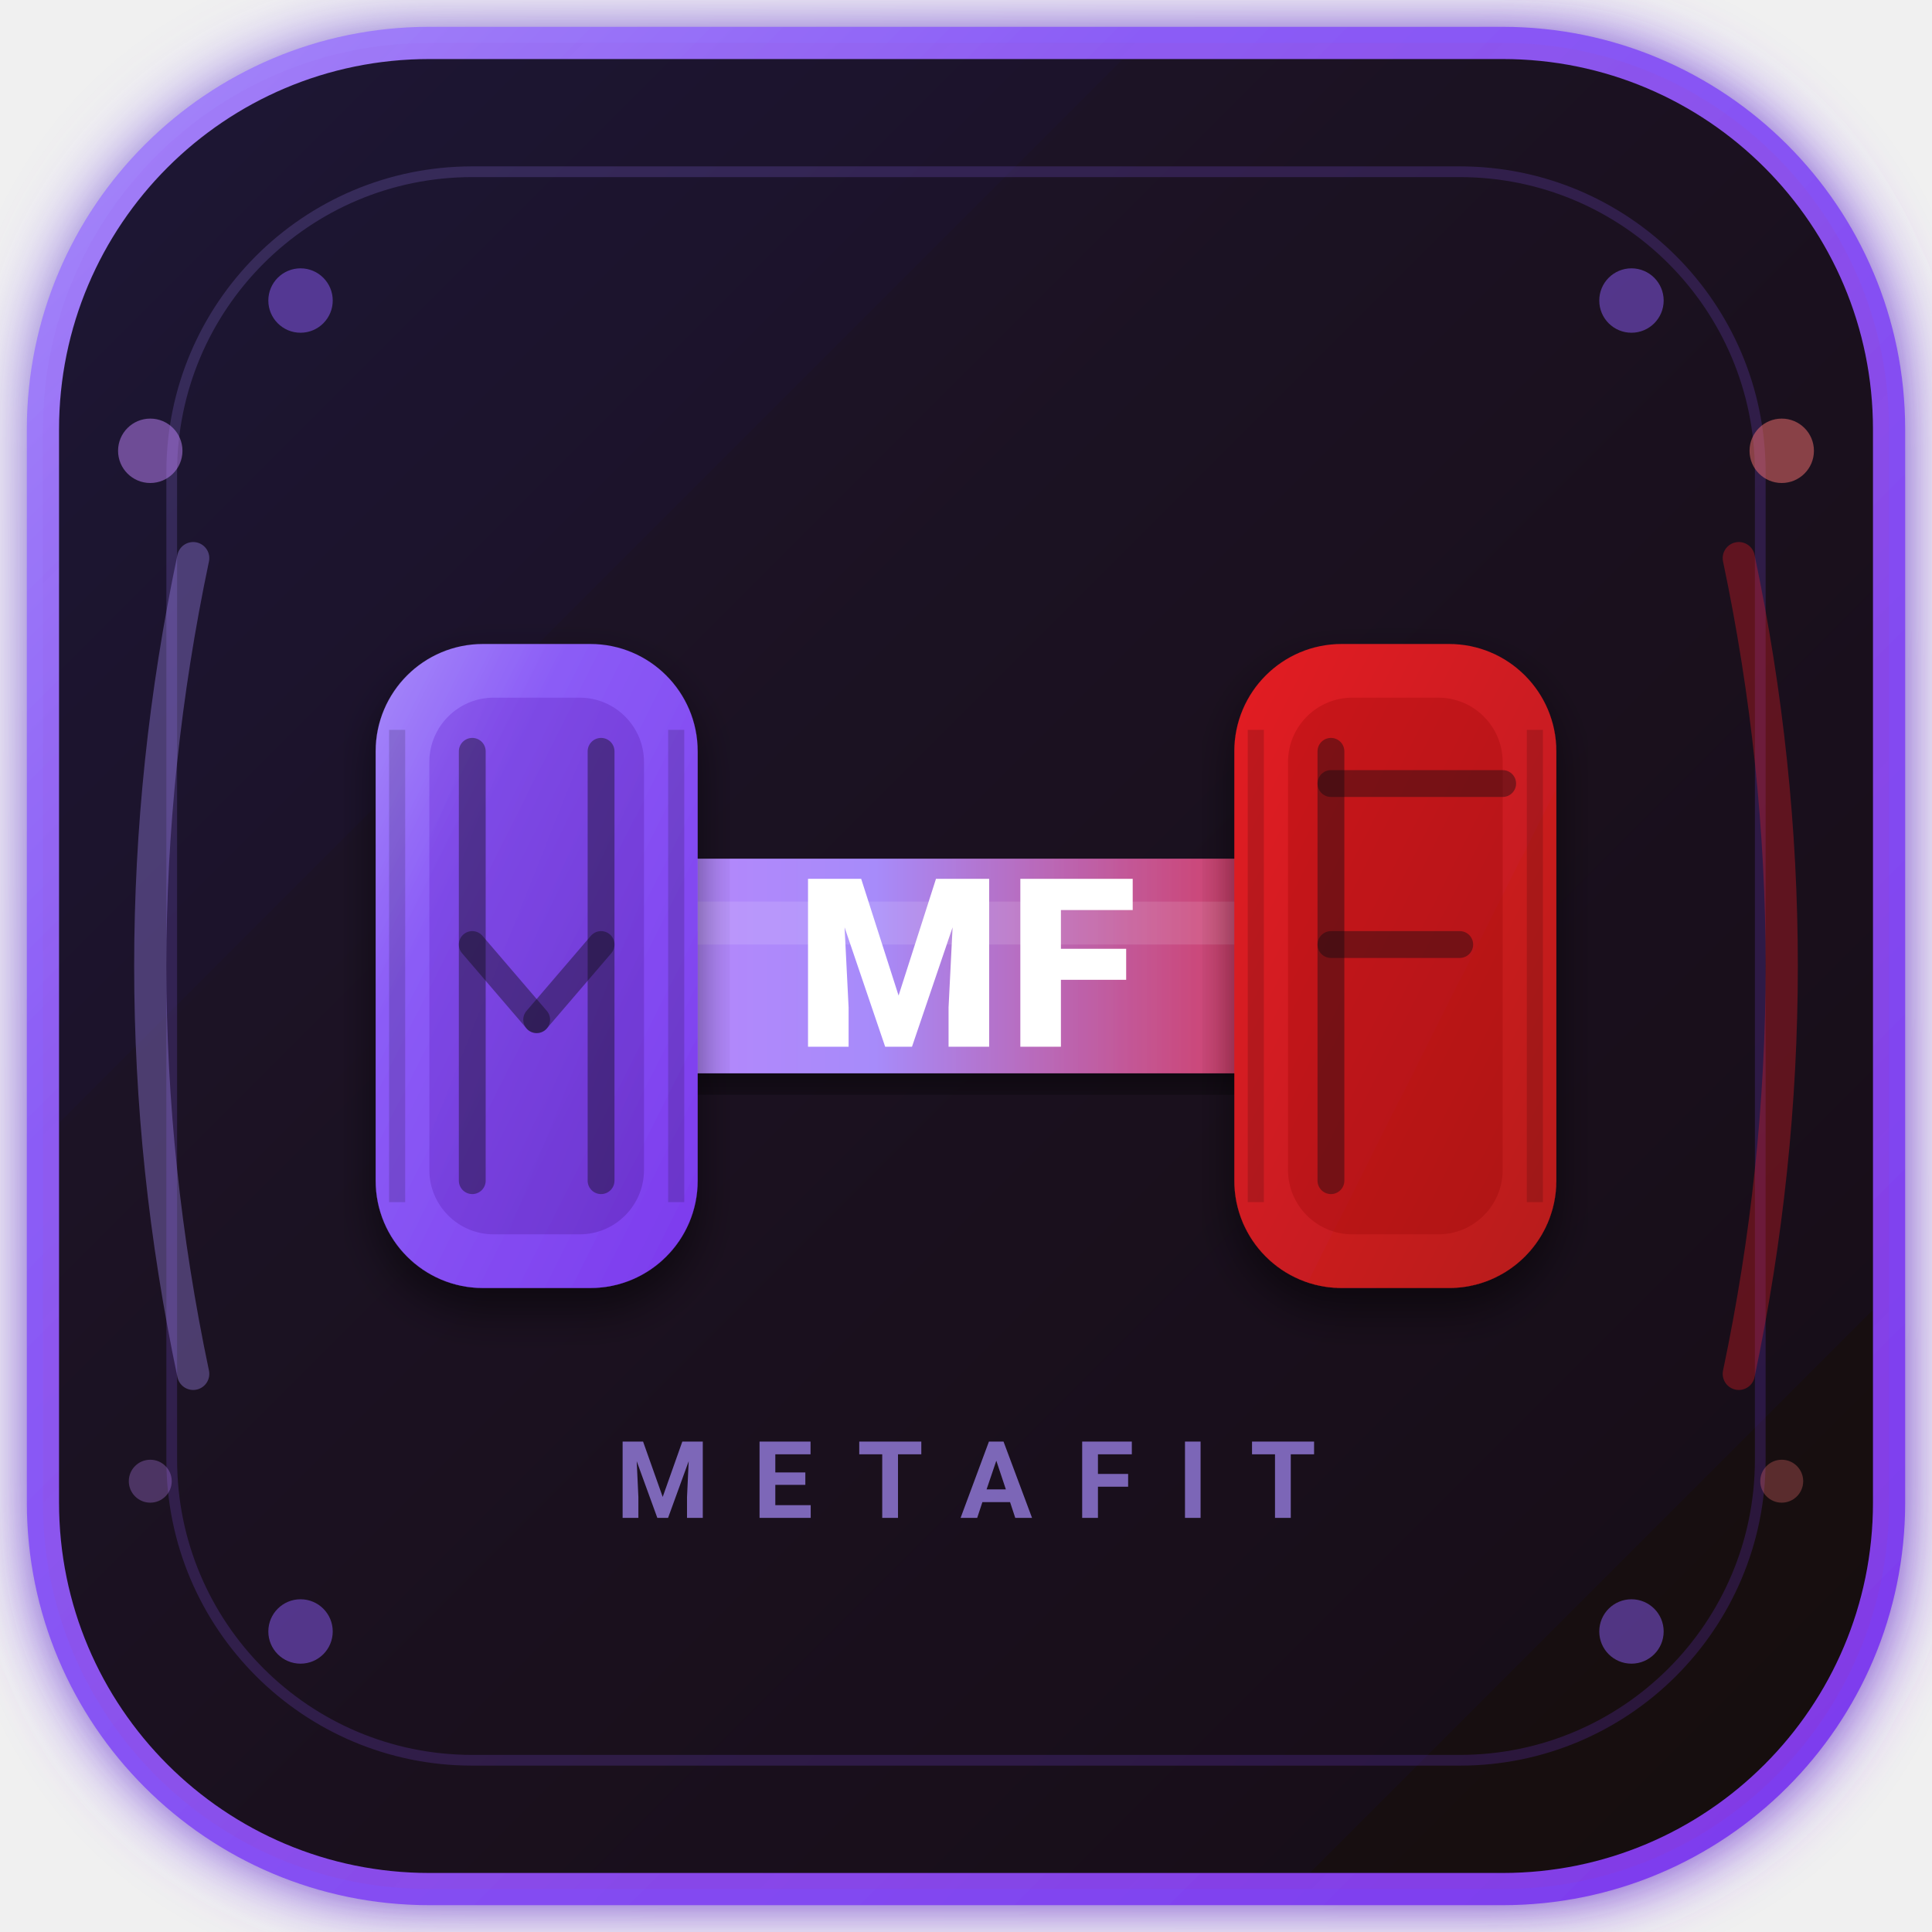
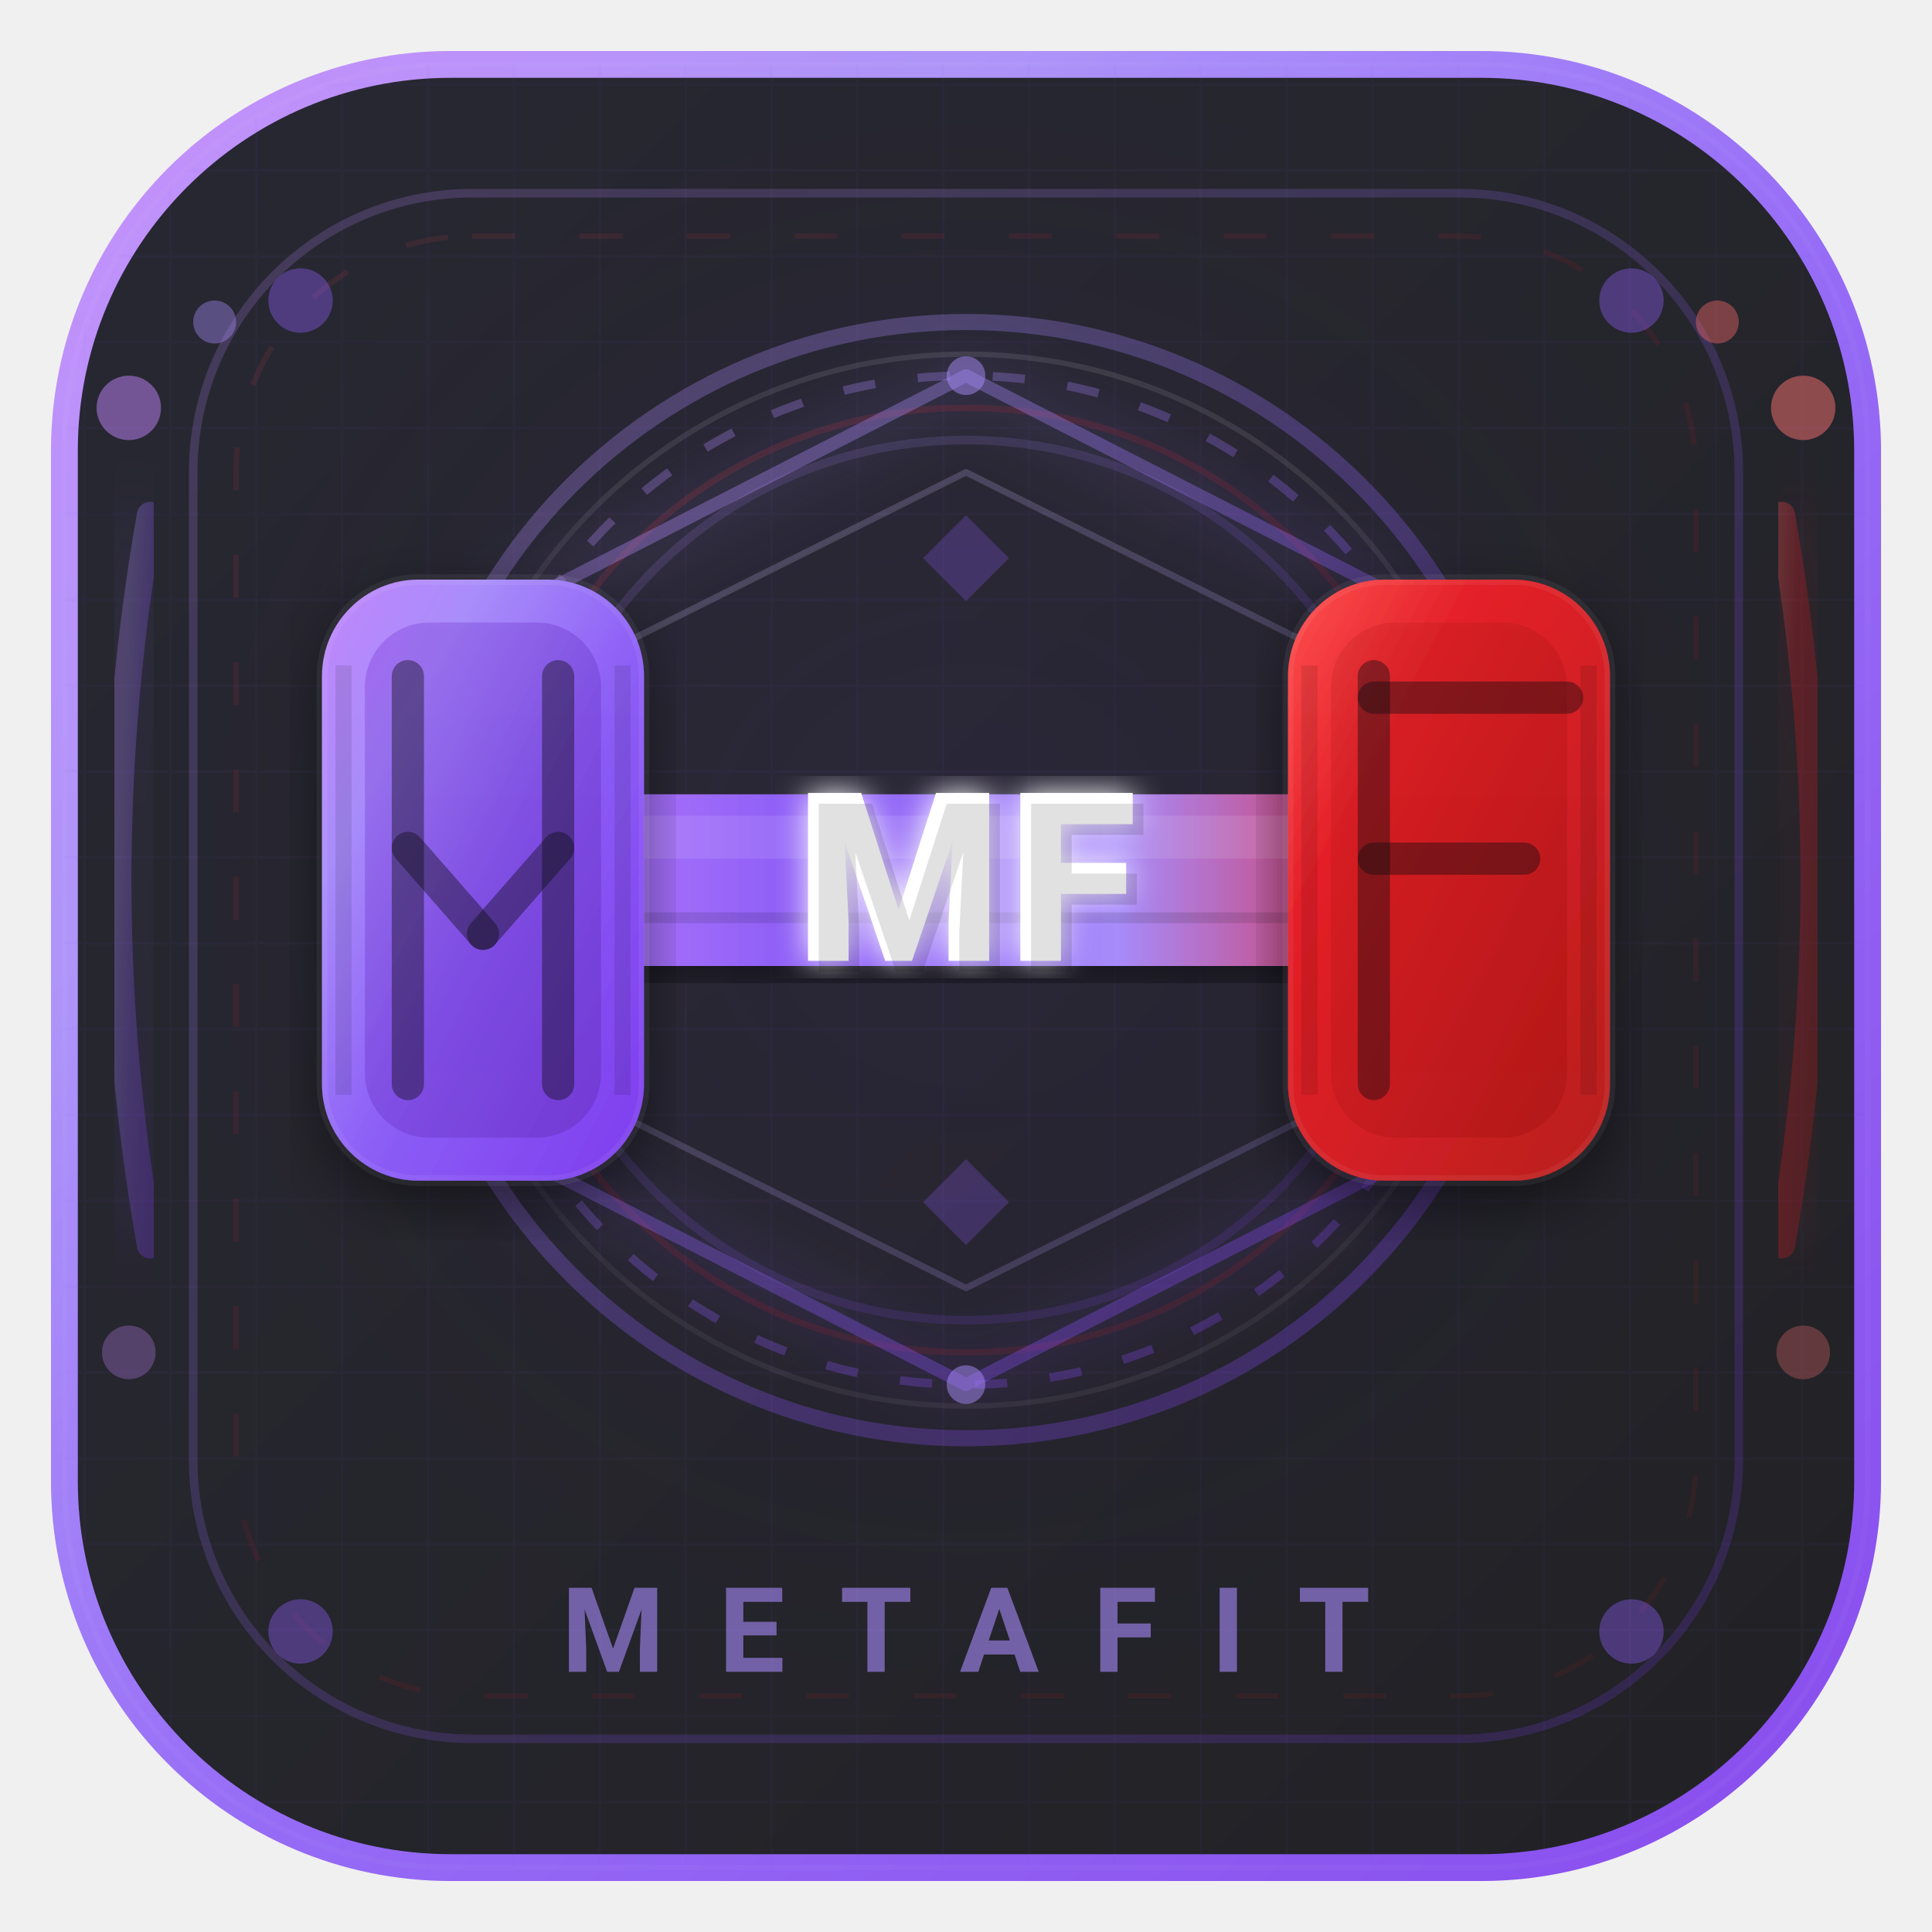
<svg xmlns="http://www.w3.org/2000/svg" width="180" height="180" viewBox="0 0 180 180">
  <defs>
-     <linearGradient id="bgGrad" x1="0" y1="0" x2="1" y2="1">
+     <linearGradient id="gBg" x1="0" y1="0" x2="1" y2="1">
      <stop offset="0%" stop-color="#12121e" />
+       <stop offset="50%" stop-color="#0e0e16" />
      <stop offset="100%" stop-color="#0a0a0f" />
    </linearGradient>
-     <linearGradient id="purpleGrad" x1="0" y1="0" x2="1" y2="1">
-       <stop offset="0%" stop-color="#a78bfa" />
-       <stop offset="30%" stop-color="#8b5cf6" />
+     <linearGradient id="gPurple" x1="0" y1="0" x2="1" y2="1">
+       <stop offset="0%" stop-color="#c084fc" />
+       <stop offset="25%" stop-color="#a78bfa" />
+       <stop offset="55%" stop-color="#8b5cf6" />
      <stop offset="100%" stop-color="#7c3aed" />
    </linearGradient>
-     <linearGradient id="purpleDark" x1="0" y1="0" x2="1" y2="1">
+     <linearGradient id="gPurpleDark" x1="0" y1="0" x2="1" y2="1">
      <stop offset="0%" stop-color="#6d28d9" />
      <stop offset="100%" stop-color="#4c1d95" />
    </linearGradient>
-     <linearGradient id="redGrad" x1="0" y1="0" x2="1" y2="1">
-       <stop offset="0%" stop-color="#e31c25" />
+     <linearGradient id="gPurpleLight" x1="0" y1="0" x2="1" y2="1">
+       <stop offset="0%" stop-color="#ddd6fe" />
+       <stop offset="100%" stop-color="#a78bfa" />
+     </linearGradient>
+     <linearGradient id="gRed" x1="0" y1="0" x2="1" y2="1">
+       <stop offset="0%" stop-color="#ff4d4d" />
+       <stop offset="30%" stop-color="#e31c25" />
      <stop offset="100%" stop-color="#b71c1c" />
    </linearGradient>
-     <linearGradient id="barGrad" x1="0" y1="0" x2="1" y2="0">
+     <linearGradient id="gRedDark" x1="0" y1="0" x2="1" y2="1">
+       <stop offset="0%" stop-color="#b71c1c" />
+       <stop offset="100%" stop-color="#8b0000" />
+     </linearGradient>
+     <linearGradient id="gBar" x1="0" y1="0" x2="1" y2="0">
      <stop offset="0%" stop-color="#c084fc" />
-       <stop offset="40%" stop-color="#a78bfa" />
+       <stop offset="35%" stop-color="#8b5cf6" />
+       <stop offset="65%" stop-color="#a78bfa" />
      <stop offset="100%" stop-color="#e31c25" />
    </linearGradient>
-     <linearGradient id="glowGrad" x1="0" y1="0" x2="1" y2="1">
-       <stop offset="0%" stop-color="#8b5cf6" stop-opacity="0.12" />
-       <stop offset="100%" stop-color="#e31c25" stop-opacity="0.04" />
+     <linearGradient id="gMetal" x1="0" y1="0" x2="0" y2="1">
+       <stop offset="0%" stop-color="rgba(255,255,255,0.1)" />
+       <stop offset="50%" stop-color="rgba(255,255,255,0.03)" />
+       <stop offset="100%" stop-color="rgba(255,255,255,0.06)" />
    </linearGradient>
-     <filter id="outerGlow">
+     <linearGradient id="gAccent" x1="0" y1="0" x2="0" y2="1">
+       <stop offset="0%" stop-color="#a78bfa" stop-opacity="0.25" />
+       <stop offset="100%" stop-color="#e31c25" stop-opacity="0.08" />
+     </linearGradient>
+     <radialGradient id="gGlow" cx="50%" cy="45%" r="50%">
+       <stop offset="0%" stop-color="#7c3aed" stop-opacity="0.06" />
+       <stop offset="60%" stop-color="#7c3aed" stop-opacity="0.02" />
+       <stop offset="100%" stop-color="#0a0a0f" stop-opacity="0" />
+     </radialGradient>
+     <filter id="fGlow">
      <feGaussianBlur stdDeviation="3" result="blur" />
      <feMerge>
        <feMergeNode in="blur" />
        <feMergeNode in="SourceGraphic" />
      </feMerge>
    </filter>
-     <filter id="innerShadow">
-       <feDropShadow dx="0" dy="2" stdDeviation="2" flood-color="#000" flood-opacity="0.5" />
+     <filter id="fShadow">
+       <feDropShadow dx="0" dy="2" stdDeviation="3" flood-color="#000" flood-opacity="0.5" />
    </filter>
+     <filter id="fInnerGlow">
+       <feGaussianBlur stdDeviation="1.5" result="blur" />
+       <feComposite in="blur" in2="SourceAlpha" operator="in" />
+       <feMerge>
+         <feMergeNode in="SourceGraphic" />
+         <feMergeNode in="blur" />
+       </feMerge>
+     </filter>
+     <pattern id="pGrid" width="8" height="8" patternUnits="userSpaceOnUse">
+       <path d="M8 0L8 8M0 8L8 8" stroke="rgba(139,92,246,0.04)" stroke-width="0.5" />
+     </pattern>
  </defs>
-   <rect x="4" y="4" width="172" height="172" rx="36" fill="url(#bgGrad)" stroke="url(#purpleGrad)" stroke-width="3" filter="url(#outerGlow)" />
-   <rect x="4" y="4" width="172" height="172" rx="36" fill="url(#glowGrad)" stroke="none" />
-   <rect x="16" y="16" width="148" height="148" rx="28" fill="none" stroke="url(#purpleGrad)" stroke-width="1" opacity="0.2" />
-   <circle cx="28" cy="28" r="3" fill="#8b5cf6" opacity="0.5" />
-   <circle cx="152" cy="28" r="3" fill="#8b5cf6" opacity="0.5" />
-   <circle cx="28" cy="152" r="3" fill="#8b5cf6" opacity="0.5" />
-   <circle cx="152" cy="152" r="3" fill="#8b5cf6" opacity="0.5" />
-   <rect x="48" y="80" width="84" height="20" rx="8" fill="url(#barGrad)" filter="url(#innerShadow)" />
-   <rect x="54" y="84" width="72" height="4" rx="2" fill="#ffffff" opacity="0.12" />
-   <rect x="35" y="60" width="30" height="60" rx="10" fill="url(#purpleGrad)" filter="url(#innerShadow)" />
-   <rect x="40" y="65" width="20" height="50" rx="6" fill="url(#purpleDark)" opacity="0.35" />
-   <line x1="44" y1="70" x2="44" y2="110" stroke="#0a0a0f" stroke-width="2.5" stroke-linecap="round" opacity="0.4" />
-   <line x1="44" y1="88" x2="50" y2="95" stroke="#0a0a0f" stroke-width="2.5" stroke-linecap="round" opacity="0.4" />
-   <line x1="50" y1="95" x2="56" y2="88" stroke="#0a0a0f" stroke-width="2.5" stroke-linecap="round" opacity="0.4" />
-   <line x1="56" y1="70" x2="56" y2="110" stroke="#0a0a0f" stroke-width="2.5" stroke-linecap="round" opacity="0.4" />
-   <rect x="115" y="60" width="30" height="60" rx="10" fill="url(#redGrad)" filter="url(#innerShadow)" />
-   <rect x="120" y="65" width="20" height="50" rx="6" fill="#8b0000" opacity="0.25" />
-   <line x1="124" y1="70" x2="124" y2="110" stroke="#0a0a0f" stroke-width="2.5" stroke-linecap="round" opacity="0.4" />
-   <line x1="124" y1="73" x2="140" y2="73" stroke="#0a0a0f" stroke-width="2.5" stroke-linecap="round" opacity="0.4" />
-   <line x1="124" y1="88" x2="136" y2="88" stroke="#0a0a0f" stroke-width="2.5" stroke-linecap="round" opacity="0.4" />
-   <line x1="37" y1="68" x2="37" y2="112" stroke="#000" stroke-width="1.5" opacity="0.15" />
-   <line x1="63" y1="68" x2="63" y2="112" stroke="#000" stroke-width="1.5" opacity="0.15" />
-   <line x1="117" y1="68" x2="117" y2="112" stroke="#000" stroke-width="1.5" opacity="0.15" />
-   <line x1="143" y1="68" x2="143" y2="112" stroke="#000" stroke-width="1.5" opacity="0.15" />
-   <text x="90" y="90" text-anchor="middle" dominant-baseline="central" font-family="system-ui, -apple-system, 'Segoe UI', Roboto, sans-serif" font-weight="900" font-size="22" fill="#ffffff" letter-spacing="0.5">MF</text>
-   <path d="M18 52 Q10 90 18 128" fill="none" stroke="#a78bfa" stroke-width="3" opacity="0.35" stroke-linecap="round" />
-   <path d="M162 52 Q170 90 162 128" fill="none" stroke="#e31c25" stroke-width="3" opacity="0.35" stroke-linecap="round" />
-   <circle cx="14" cy="42" r="3" fill="#c084fc" opacity="0.5" />
-   <circle cx="166" cy="42" r="3" fill="#f87171" opacity="0.5" />
-   <circle cx="14" cy="138" r="2" fill="#c084fc" opacity="0.3" />
-   <circle cx="166" cy="138" r="2" fill="#f87171" opacity="0.3" />
-   <text x="90" y="138" text-anchor="middle" dominant-baseline="central" font-family="system-ui, -apple-system, 'Segoe UI', Roboto, sans-serif" font-weight="700" font-size="10" fill="#a78bfa" opacity="0.7" letter-spacing="4">METAFIT</text>
+   <rect x="6" y="6" width="168" height="168" rx="36" fill="url(#gBg)" stroke="url(#gPurple)" stroke-width="2.5" opacity="0.9" />
+   <rect x="6" y="6" width="168" height="168" rx="36" fill="url(#pGrid)" />
+   <rect x="6" y="6" width="168" height="168" rx="36" fill="url(#gGlow)" />
+   <rect x="6" y="6" width="168" height="168" rx="36" fill="none" stroke="rgba(255,255,255,0.03)" stroke-width="0.5" />
+   <rect x="18" y="18" width="144" height="144" rx="26" fill="none" stroke="url(#gPurple)" stroke-width="0.8" opacity="0.2" />
+   <rect x="22" y="22" width="136" height="136" rx="22" fill="none" stroke="url(#gRed)" stroke-width="0.5" opacity="0.1" stroke-dasharray="4 6" />
+   <circle cx="28" cy="28" r="3" fill="#8b5cf6" opacity="0.4" />
+   <circle cx="152" cy="28" r="3" fill="#8b5cf6" opacity="0.4" />
+   <circle cx="28" cy="152" r="3" fill="#8b5cf6" opacity="0.4" />
+   <circle cx="152" cy="152" r="3" fill="#8b5cf6" opacity="0.4" />
+   <circle cx="90" cy="82" r="52" fill="none" stroke="url(#gPurple)" stroke-width="1.5" opacity="0.3" />
+   <circle cx="90" cy="82" r="49" fill="none" stroke="url(#gMetal)" stroke-width="0.5" />
+   <circle cx="90" cy="82" r="47" fill="none" stroke="url(#gPurple)" stroke-width="0.8" stroke-dasharray="3 4" opacity="0.3" />
+   <circle cx="90" cy="82" r="44" fill="none" stroke="url(#gRed)" stroke-width="0.6" opacity="0.15" />
+   <circle cx="90" cy="82" r="41" fill="none" stroke="url(#gPurple)" stroke-width="0.8" opacity="0.15" />
+   <path d="M90 35 L131 56 L138 82 L131 108 L90 129 L49 108 L42 82 L49 56 Z" fill="none" stroke="url(#gPurple)" stroke-width="1.2" opacity="0.4" stroke-linejoin="round" filter="url(#fGlow)" />
+   <path d="M90 44 L124 61 L129 82 L124 103 L90 120 L56 103 L51 82 L56 61 Z" fill="none" stroke="url(#gPurpleLight)" stroke-width="0.6" opacity="0.2" stroke-linejoin="round" />
+   <circle cx="90" cy="35" r="1.8" fill="#a78bfa" opacity="0.5" />
+   <circle cx="131" cy="56" r="1.8" fill="#a78bfa" opacity="0.5" />
+   <circle cx="138" cy="82" r="1.8" fill="#a78bfa" opacity="0.5" />
+   <circle cx="131" cy="108" r="1.8" fill="#a78bfa" opacity="0.5" />
+   <circle cx="90" cy="129" r="1.8" fill="#a78bfa" opacity="0.5" />
+   <circle cx="49" cy="108" r="1.8" fill="#a78bfa" opacity="0.5" />
+   <circle cx="42" cy="82" r="1.8" fill="#a78bfa" opacity="0.5" />
+   <circle cx="49" cy="56" r="1.8" fill="#a78bfa" opacity="0.5" />
+   <g fill="#8b5cf6" opacity="0.25">
+     <polygon points="90,48 94,52 90,56 86,52" />
+     <polygon points="124,82 120,86 116,82 120,78" />
+     <polygon points="90,116 94,112 90,108 86,112" />
+     <polygon points="56,82 60,86 64,82 60,78" />
+   </g>
+   <rect x="43" y="74" width="94" height="16" rx="7" fill="url(#gBar)" filter="url(#fShadow)" />
+   <rect x="48" y="76" width="84" height="4" rx="2" fill="#fff" opacity="0.1" />
+   <rect x="48" y="85" width="84" height="1" rx="0.5" fill="#000" opacity="0.12" />
+   <rect x="30" y="54" width="30" height="56" rx="9" fill="url(#gPurple)" filter="url(#fShadow)" />
+   <rect x="34" y="58" width="22" height="48" rx="6" fill="url(#gPurpleDark)" opacity="0.3" />
+   <rect x="30" y="54" width="30" height="56" rx="9" fill="url(#gMetal)" opacity="0.2" />
+   <rect x="30" y="54" width="30" height="56" rx="9" fill="none" stroke="rgba(255,255,255,0.06)" stroke-width="1" />
+   <line x1="38" y1="63" x2="38" y2="101" stroke="#0a0a0f" stroke-width="3" stroke-linecap="round" opacity="0.4" />
+   <line x1="38" y1="79" x2="45" y2="87" stroke="#0a0a0f" stroke-width="3" stroke-linecap="round" opacity="0.4" />
+   <line x1="45" y1="87" x2="52" y2="79" stroke="#0a0a0f" stroke-width="3" stroke-linecap="round" opacity="0.4" />
+   <line x1="52" y1="63" x2="52" y2="101" stroke="#0a0a0f" stroke-width="3" stroke-linecap="round" opacity="0.4" />
+   <rect x="120" y="54" width="30" height="56" rx="9" fill="url(#gRed)" filter="url(#fShadow)" />
+   <rect x="124" y="58" width="22" height="48" rx="6" fill="url(#gRedDark)" opacity="0.25" />
+   <rect x="120" y="54" width="30" height="56" rx="9" fill="url(#gMetal)" opacity="0.2" />
+   <rect x="120" y="54" width="30" height="56" rx="9" fill="none" stroke="rgba(255,255,255,0.06)" stroke-width="1" />
+   <line x1="128" y1="63" x2="128" y2="101" stroke="#0a0a0f" stroke-width="3" stroke-linecap="round" opacity="0.4" />
+   <line x1="128" y1="65" x2="146" y2="65" stroke="#0a0a0f" stroke-width="3" stroke-linecap="round" opacity="0.4" />
+   <line x1="128" y1="80" x2="142" y2="80" stroke="#0a0a0f" stroke-width="3" stroke-linecap="round" opacity="0.4" />
+   <line x1="32" y1="62" x2="32" y2="102" stroke="#000" stroke-width="1.5" opacity="0.1" />
+   <line x1="58" y1="62" x2="58" y2="102" stroke="#000" stroke-width="1.5" opacity="0.1" />
+   <line x1="122" y1="62" x2="122" y2="102" stroke="#000" stroke-width="1.5" opacity="0.1" />
+   <line x1="148" y1="62" x2="148" y2="102" stroke="#000" stroke-width="1.5" opacity="0.1" />
+   <text x="90" y="82" text-anchor="middle" dominant-baseline="central" font-family="system-ui,-apple-system,'Segoe UI',Roboto,sans-serif" font-weight="900" font-size="22" fill="#ffffff" letter-spacing="0.5" filter="url(#fInnerGlow)">MF</text>
+   <text x="91" y="83" text-anchor="middle" dominant-baseline="central" font-family="system-ui,-apple-system,'Segoe UI',Roboto,sans-serif" font-weight="900" font-size="22" fill="#000" opacity="0.12" letter-spacing="0.5">MF</text>
+   <path d="M14 48 Q8 82 14 116" fill="none" stroke="url(#gPurple)" stroke-width="2.5" opacity="0.3" stroke-linecap="round" filter="url(#fGlow)" />
+   <path d="M166 48 Q172 82 166 116" fill="none" stroke="url(#gRed)" stroke-width="2.5" opacity="0.3" stroke-linecap="round" filter="url(#fGlow)" />
+   <circle cx="12" cy="38" r="3" fill="#c084fc" opacity="0.5" />
+   <circle cx="168" cy="38" r="3" fill="#f87171" opacity="0.5" />
+   <circle cx="12" cy="126" r="2.5" fill="#c084fc" opacity="0.3" />
+   <circle cx="168" cy="126" r="2.5" fill="#f87171" opacity="0.3" />
+   <circle cx="20" cy="30" r="2" fill="#a78bfa" opacity="0.4" />
+   <circle cx="160" cy="30" r="2" fill="#ff6b6b" opacity="0.4" />
+   <text x="90" y="152" text-anchor="middle" dominant-baseline="central" font-family="system-ui,-apple-system,'Segoe UI',Roboto,sans-serif" font-weight="700" font-size="11" fill="#a78bfa" opacity="0.6" letter-spacing="5">METAFIT</text>
</svg>
